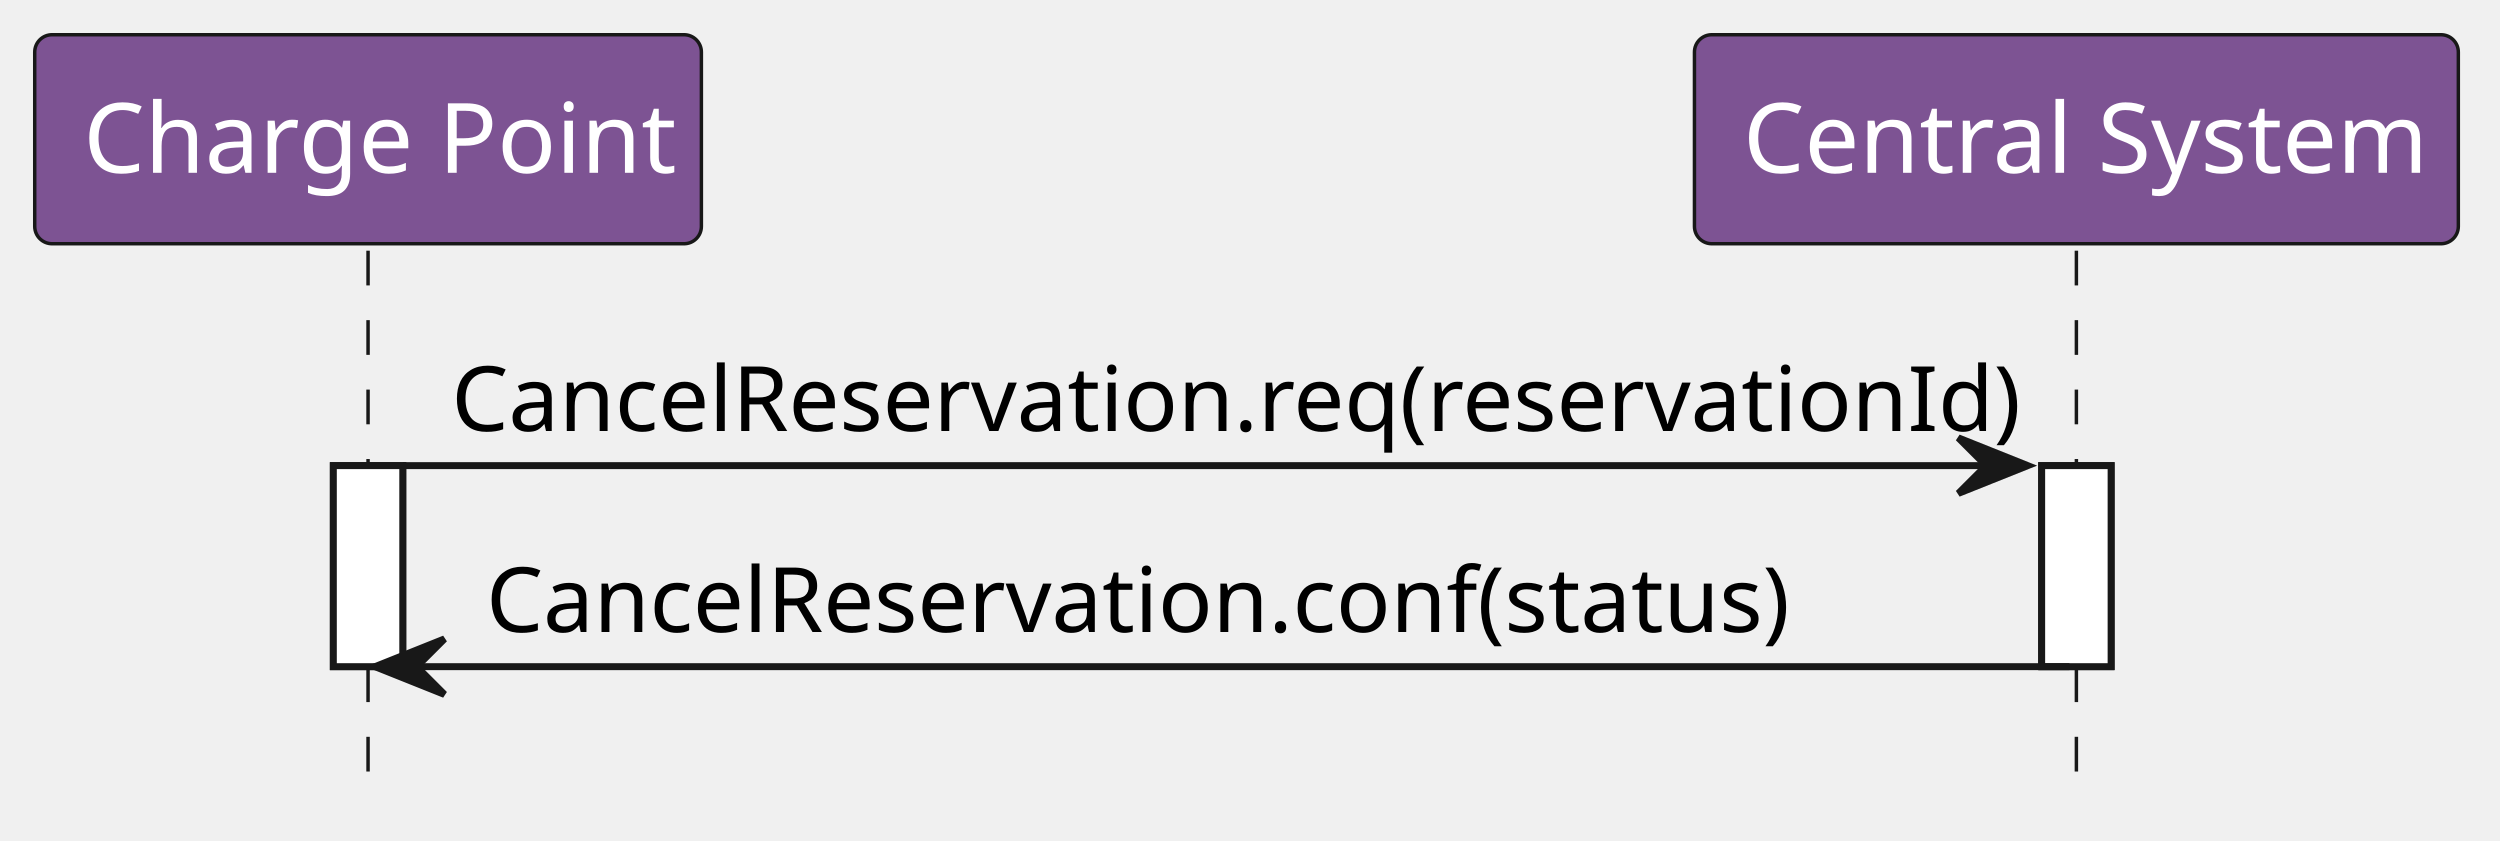
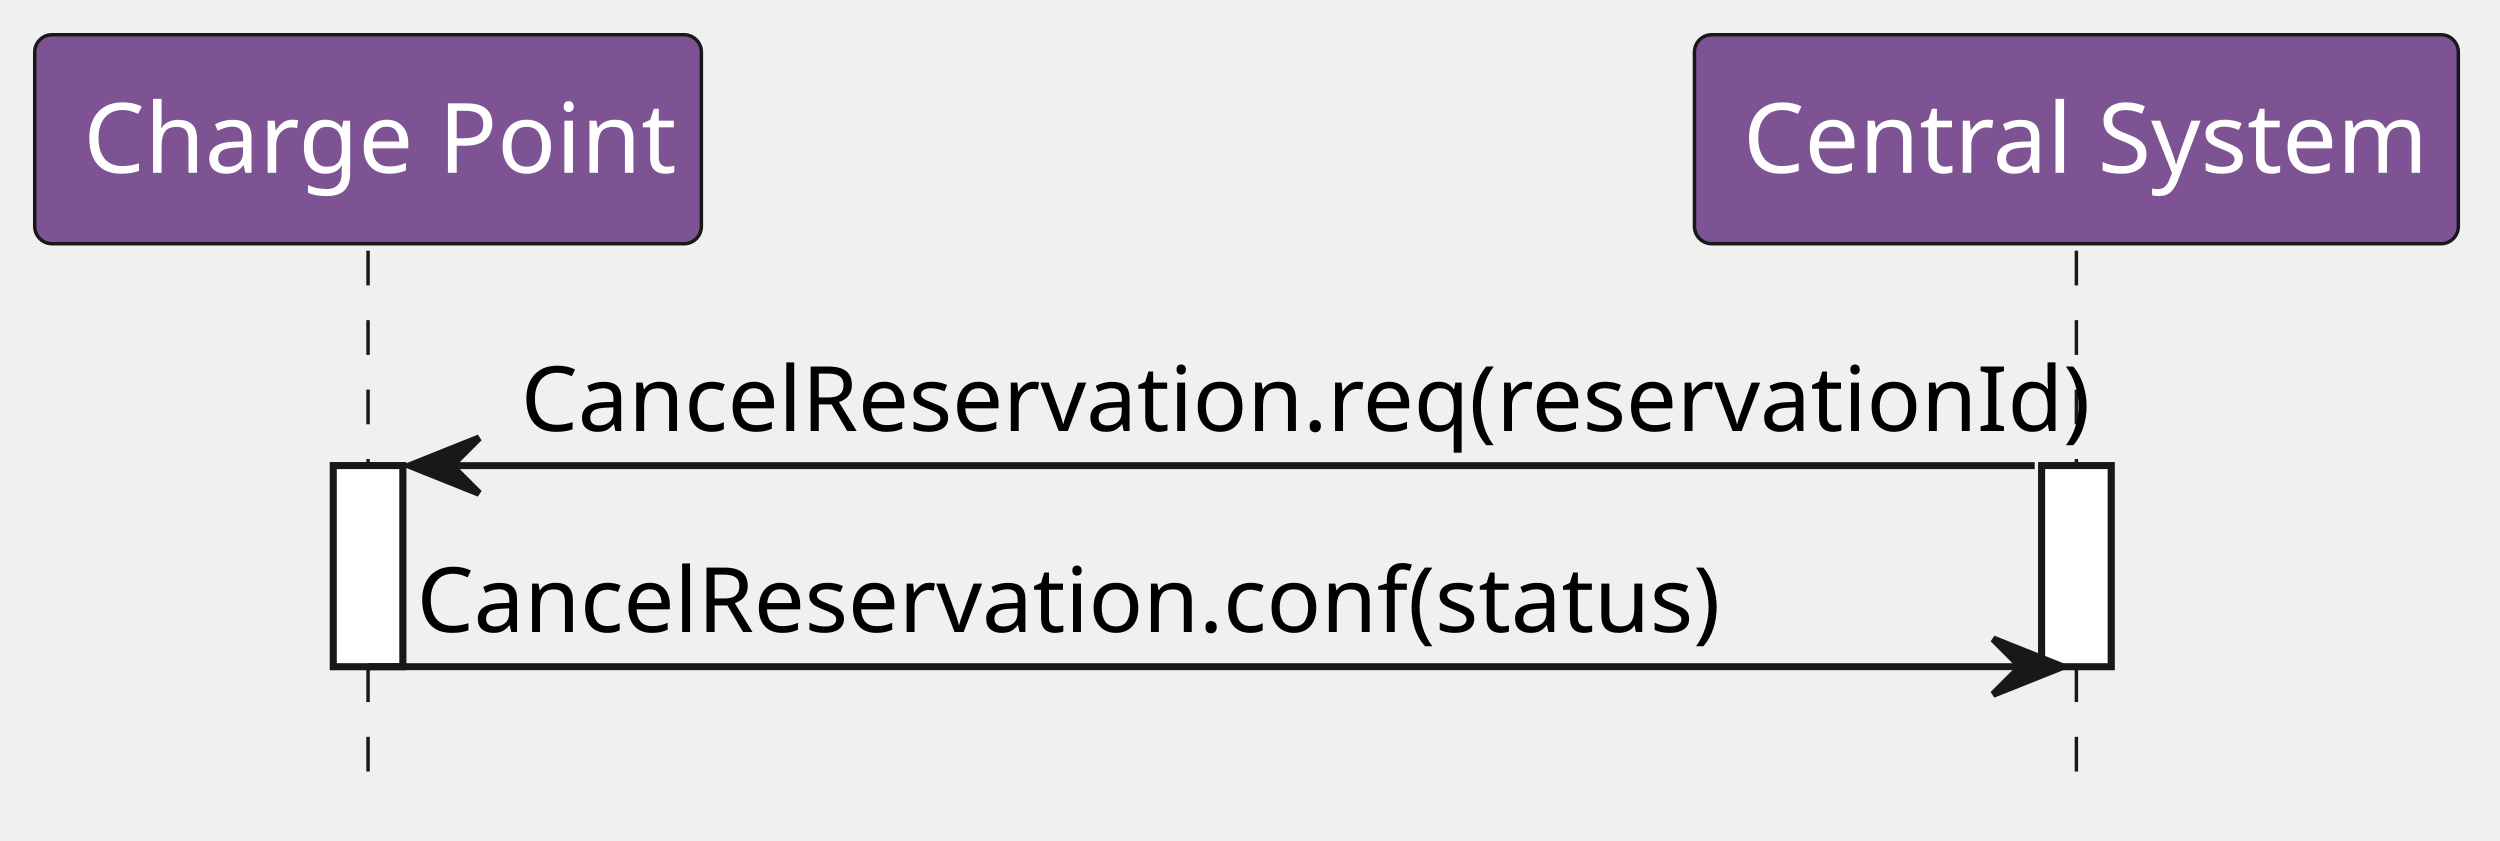
<svg xmlns="http://www.w3.org/2000/svg" contentStyleType="text/css" height="121px" preserveAspectRatio="none" style="width:360px;height:121px;background:#FFFFFF;" version="1.1" viewBox="0 0 360 121" width="360px" zoomAndPan="magnify">
  <defs />
  <g>
    <rect fill="#FFFFFF" height="28.95" style="stroke:#181818;stroke-width:1.0;" width="10" x="48" y="67.05" />
    <rect fill="#FFFFFF" height="28.95" style="stroke:#181818;stroke-width:1.0;" width="10" x="294" y="67.05" />
    <line style="stroke:#181818;stroke-width:0.5;stroke-dasharray:5.0,5.0;" x1="53" x2="53" y1="36.1" y2="114" />
    <line style="stroke:#181818;stroke-width:0.5;stroke-dasharray:5.0,5.0;" x1="299" x2="299" y1="36.1" y2="114" />
    <rect fill="#7D5393" height="30.1" rx="2.5" ry="2.5" style="stroke:#181818;stroke-width:0.5;" width="96" x="5" y="5" />
    <text fill="#FFFFFF" font-family="NanumGothic" font-size="14" lengthAdjust="spacing" textLength="82" x="12" y="24.88">Charge Point</text>
    <rect fill="#7D5393" height="30.1" rx="2.5" ry="2.5" style="stroke:#181818;stroke-width:0.5;" width="110" x="244" y="5" />
    <text fill="#FFFFFF" font-family="NanumGothic" font-size="14" lengthAdjust="spacing" textLength="96" x="251" y="24.88">Central System</text>
    <rect fill="#FFFFFF" height="28.95" style="stroke:#181818;stroke-width:1.0;" width="10" x="48" y="67.05" />
    <rect fill="#FFFFFF" height="28.95" style="stroke:#181818;stroke-width:1.0;" width="10" x="294" y="67.05" />
-     <polygon fill="#181818" points="282,63.05,292,67.05,282,71.05,286,67.05" style="stroke:#181818;stroke-width:1.0;" />
-     <line style="stroke:#181818;stroke-width:1.0;" x1="58" x2="288" y1="67.05" y2="67.05" />
-     <text fill="#000000" font-family="NanumGothic" font-size="13" lengthAdjust="spacing" textLength="222" x="65" y="62.06">CancelReservation.req(reservationId)</text>
-     <polygon fill="#181818" points="64,92,54,96,64,100,60,96" style="stroke:#181818;stroke-width:1.0;" />
-     <line style="stroke:#181818;stroke-width:1.0;" x1="58" x2="298" y1="96" y2="96" />
-     <text fill="#000000" font-family="NanumGothic" font-size="13" lengthAdjust="spacing" textLength="188" x="70" y="91.01">CancelReservation.conf(status)</text>
+     <polygon fill="#181818" points="69,63.05,59,67.05,69,71.05,65,67.05" style="stroke:#181818;stroke-width:1.0;" />
+     <line style="stroke:#181818;stroke-width:1.0;" x1="63" x2="293" y1="67.05" y2="67.05" />
+     <text fill="#000000" font-family="NanumGothic" font-size="13" lengthAdjust="spacing" textLength="222" x="75" y="62.06">CancelReservation.req(reservationId)</text>
+     <polygon fill="#181818" points="287,92,297,96,287,100,291,96" style="stroke:#181818;stroke-width:1.0;" />
+     <line style="stroke:#181818;stroke-width:1.0;" x1="53" x2="293" y1="96" y2="96" />
+     <text fill="#000000" font-family="NanumGothic" font-size="13" lengthAdjust="spacing" textLength="188" x="60" y="91.01">CancelReservation.conf(status)</text>
  </g>
</svg>
